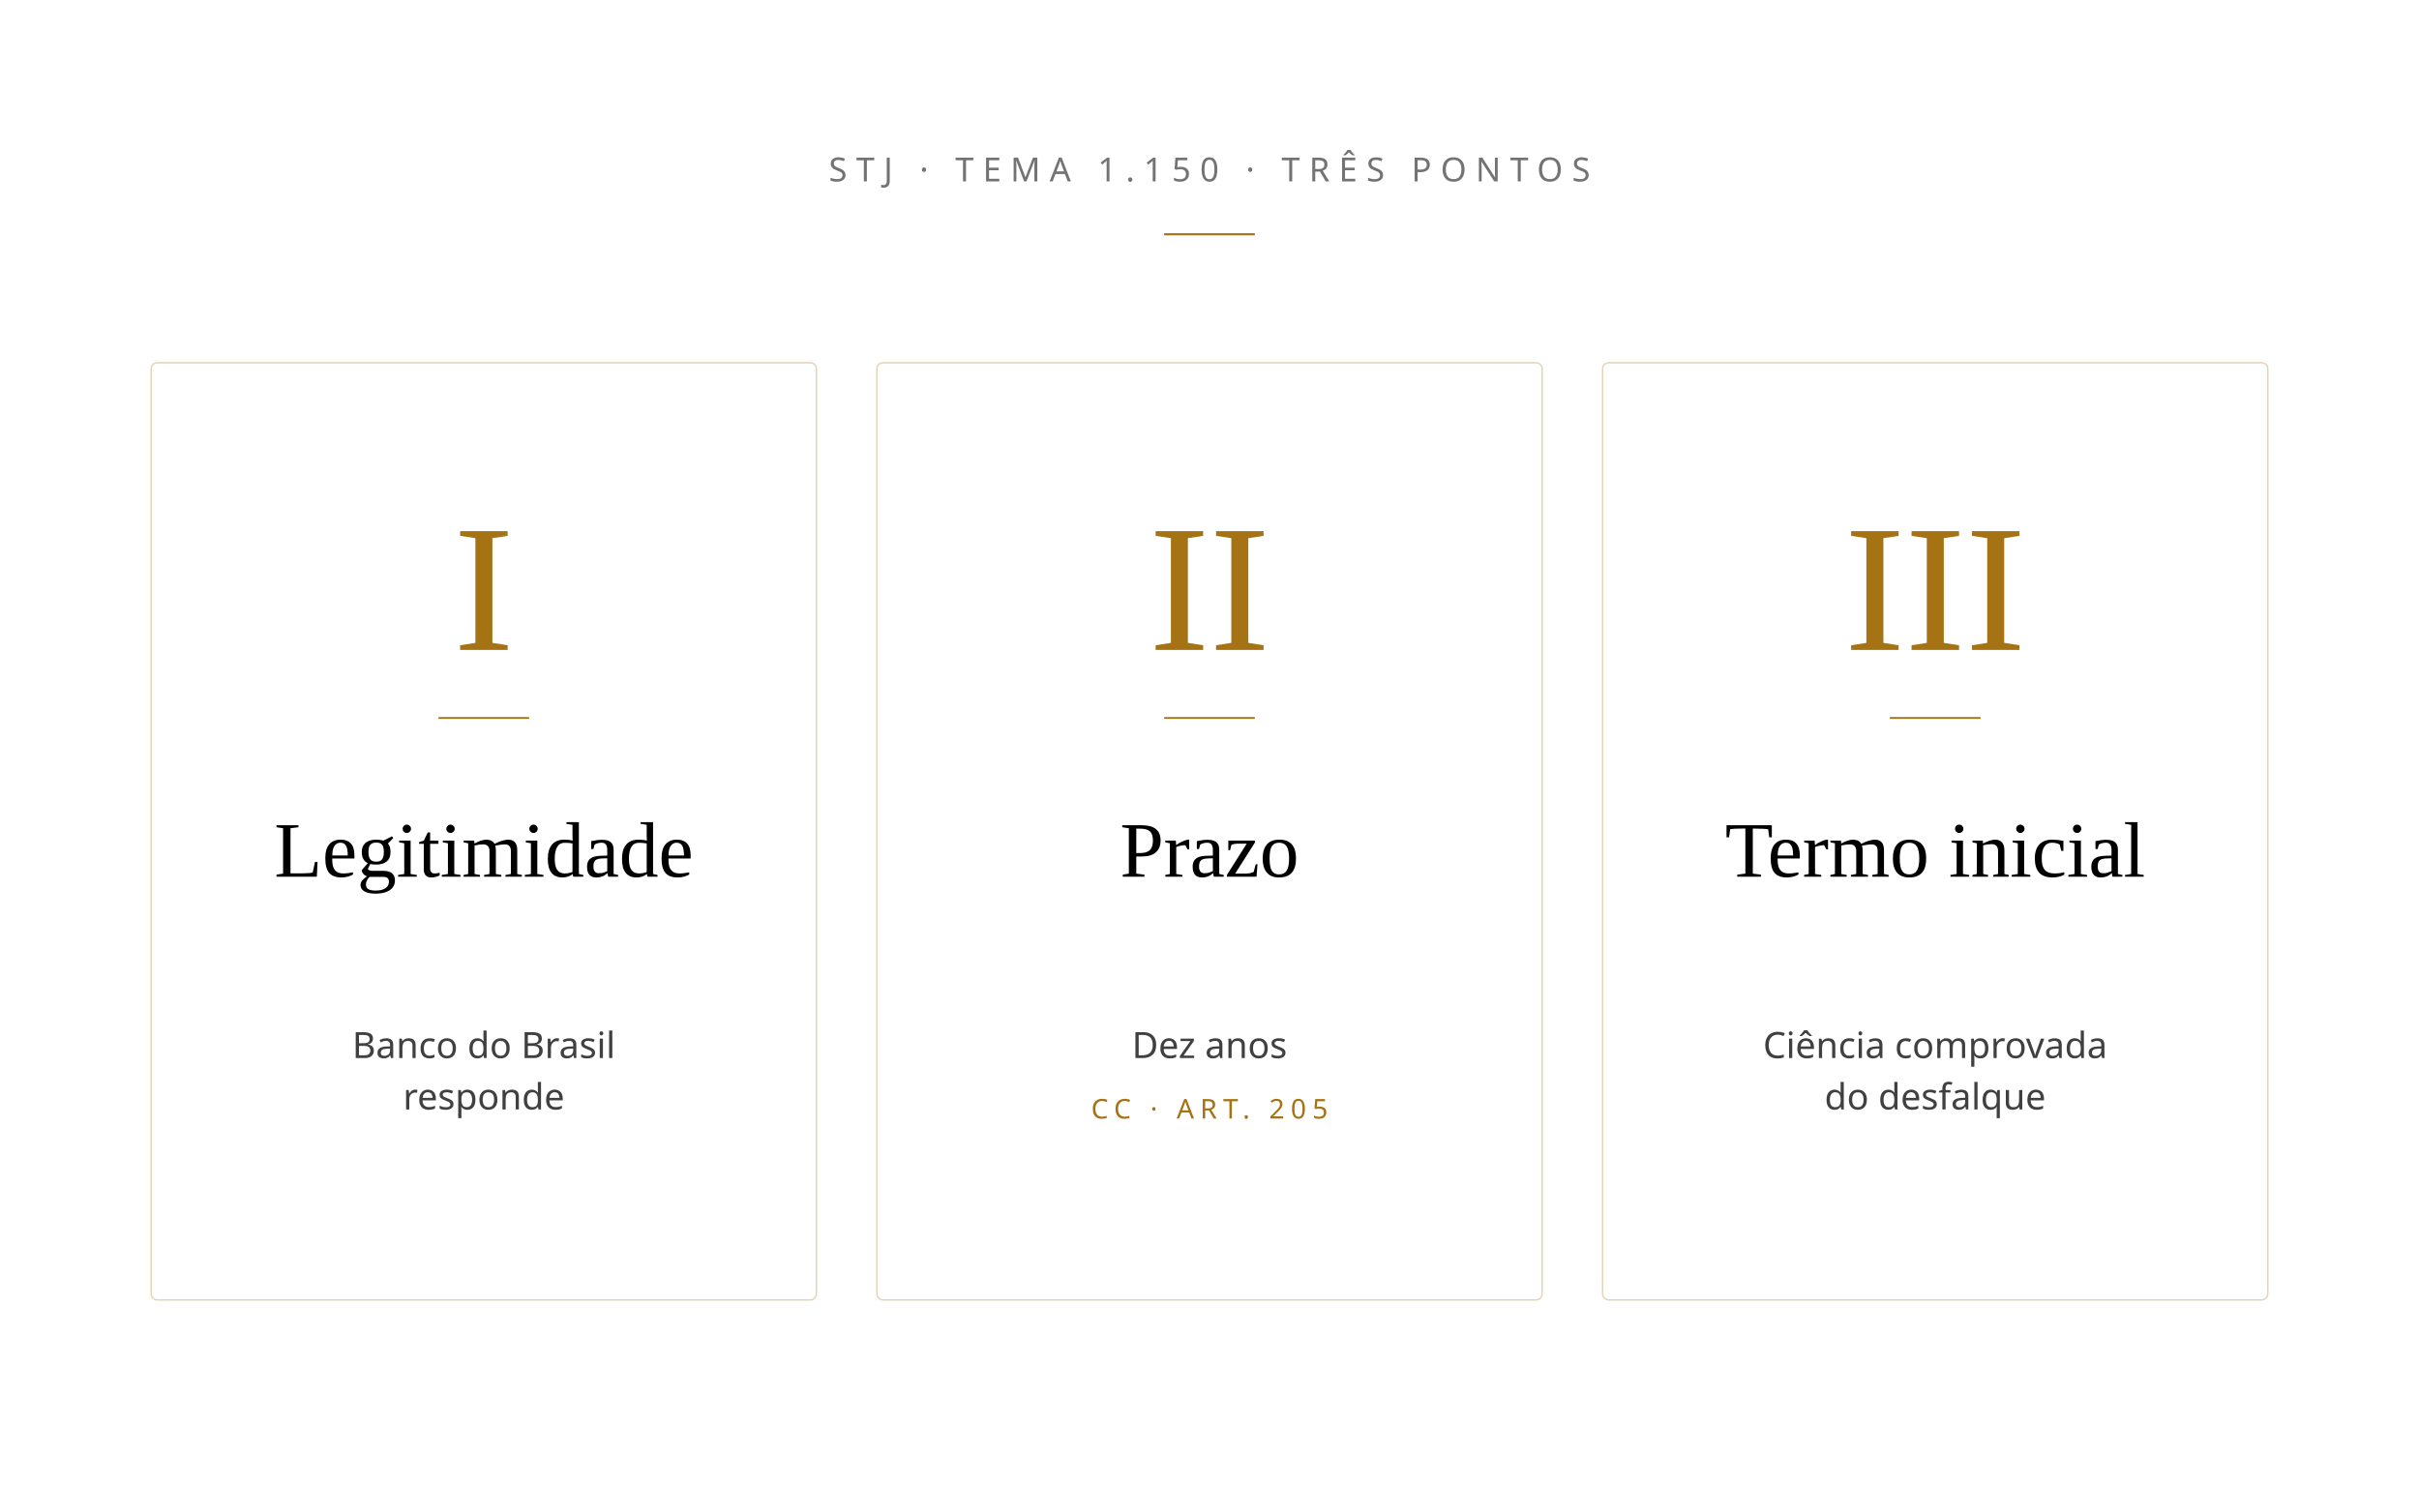
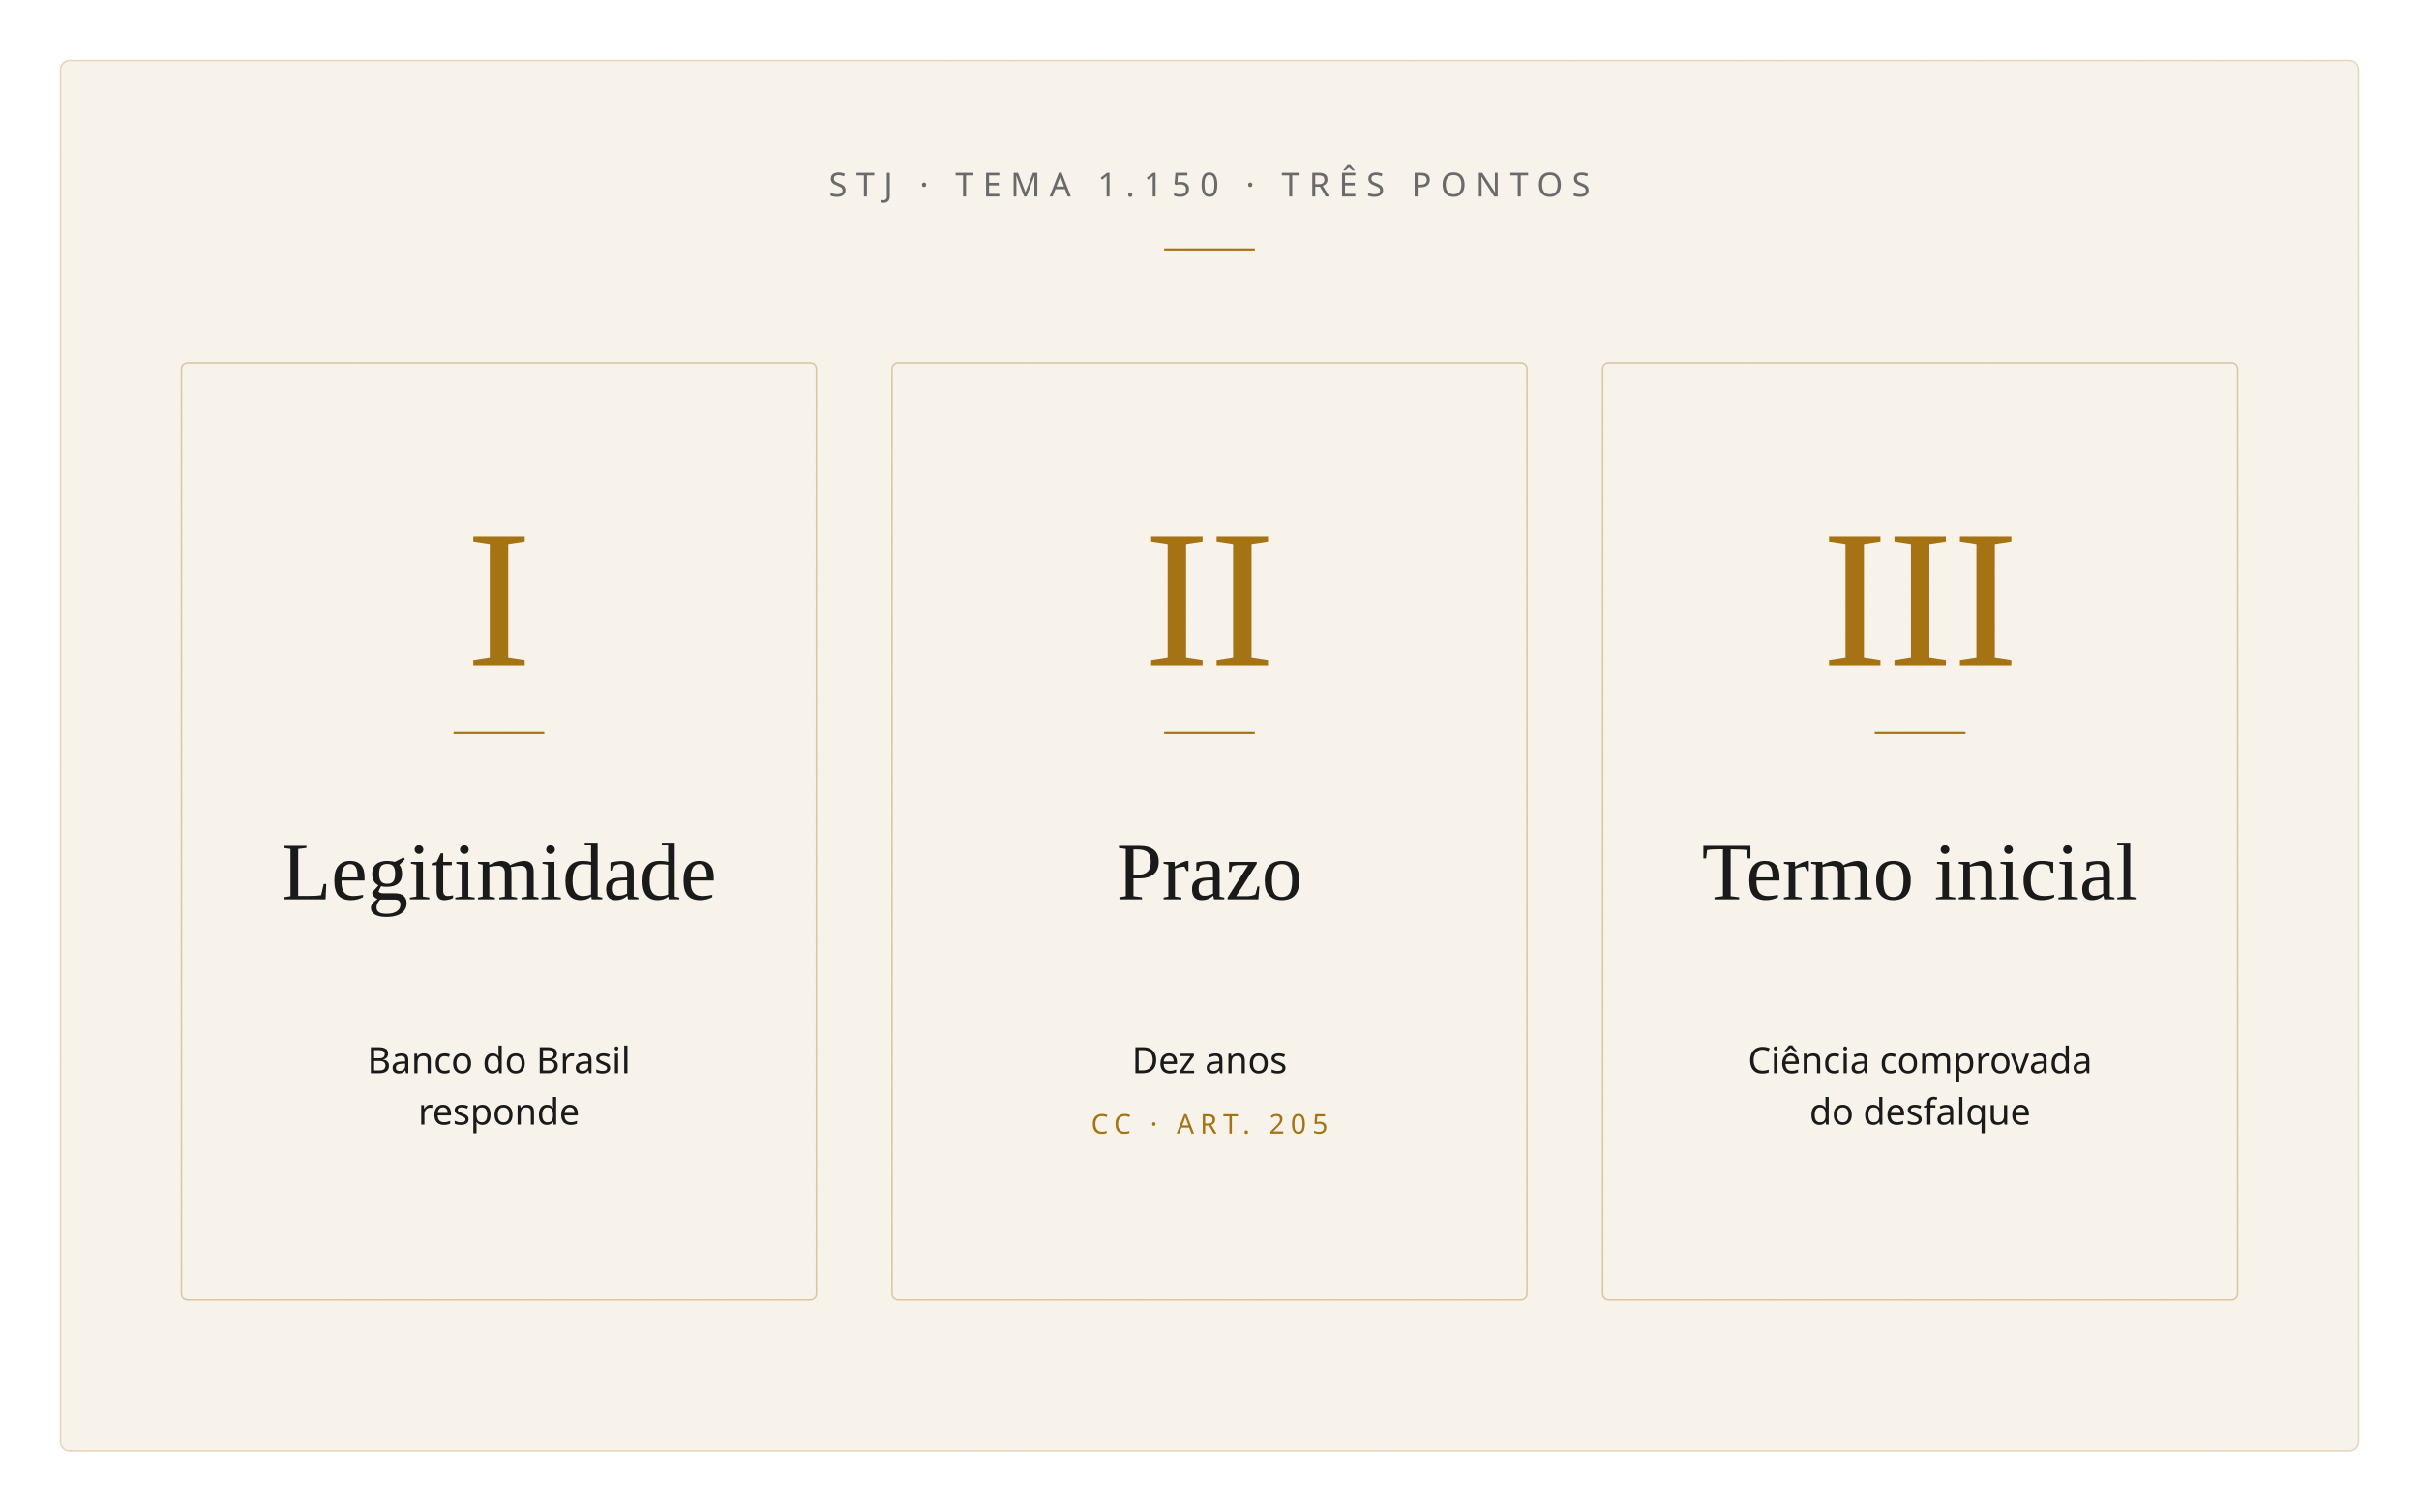
- <svg xmlns="http://www.w3.org/2000/svg" viewBox="0 0 1600 1000" width="1600" height="1000" role="img" aria-label="Os três pontos do Tema 1.150 do STJ: legitimidade, prazo e termo inicial.">
-   <text x="800" y="120" font-family="'IBM Plex Sans', system-ui, sans-serif" font-size="22" font-weight="300" letter-spacing="6" text-anchor="middle" fill="currentColor" fill-opacity="0.55">STJ · TEMA 1.150 · TRÊS PONTOS</text>
-   <line x1="770" y1="155" x2="830" y2="155" stroke="#A57314" stroke-width="1.4" />
-   <rect x="100" y="240" width="440" height="620" rx="4" ry="4" fill="none" stroke="#A57314" stroke-opacity="0.3" stroke-width="1" />
-   <text x="320" y="430" font-family="'Cormorant Garamond', 'Times New Roman', serif" font-size="120" font-weight="500" text-anchor="middle" fill="#A57314">I</text>
-   <line x1="290" y1="475" x2="350" y2="475" stroke="#A57314" stroke-width="1.2" />
-   <text x="320" y="580" font-family="'Cormorant Garamond', 'Times New Roman', serif" font-size="52" font-weight="500" text-anchor="middle" fill="currentColor">Legitimidade</text>
-   <text x="320" y="700" font-family="'IBM Plex Sans', system-ui, sans-serif" font-size="24" font-weight="400" text-anchor="middle" fill="currentColor" fill-opacity="0.75">Banco do Brasil</text>
-   <text x="320" y="734" font-family="'IBM Plex Sans', system-ui, sans-serif" font-size="24" font-weight="400" text-anchor="middle" fill="currentColor" fill-opacity="0.75">responde</text>
-   <rect x="580" y="240" width="440" height="620" rx="4" ry="4" fill="none" stroke="#A57314" stroke-opacity="0.3" stroke-width="1" />
-   <text x="800" y="430" font-family="'Cormorant Garamond', 'Times New Roman', serif" font-size="120" font-weight="500" text-anchor="middle" fill="#A57314">II</text>
-   <line x1="770" y1="475" x2="830" y2="475" stroke="#A57314" stroke-width="1.2" />
-   <text x="800" y="580" font-family="'Cormorant Garamond', 'Times New Roman', serif" font-size="52" font-weight="500" text-anchor="middle" fill="currentColor">Prazo</text>
-   <text x="800" y="700" font-family="'IBM Plex Sans', system-ui, sans-serif" font-size="24" font-weight="400" text-anchor="middle" fill="currentColor" fill-opacity="0.75">Dez anos</text>
-   <text x="800" y="740" font-family="'IBM Plex Sans', system-ui, sans-serif" font-size="18" font-weight="400" letter-spacing="4" text-anchor="middle" fill="#A57314">CC · ART. 205</text>
-   <rect x="1060" y="240" width="440" height="620" rx="4" ry="4" fill="none" stroke="#A57314" stroke-opacity="0.3" stroke-width="1" />
-   <text x="1280" y="430" font-family="'Cormorant Garamond', 'Times New Roman', serif" font-size="120" font-weight="500" text-anchor="middle" fill="#A57314">III</text>
-   <line x1="1250" y1="475" x2="1310" y2="475" stroke="#A57314" stroke-width="1.2" />
-   <text x="1280" y="580" font-family="'Cormorant Garamond', 'Times New Roman', serif" font-size="52" font-weight="500" text-anchor="middle" fill="currentColor">Termo inicial</text>
-   <text x="1280" y="700" font-family="'IBM Plex Sans', system-ui, sans-serif" font-size="24" font-weight="400" text-anchor="middle" fill="currentColor" fill-opacity="0.75">Ciência comprovada</text>
-   <text x="1280" y="734" font-family="'IBM Plex Sans', system-ui, sans-serif" font-size="24" font-weight="400" text-anchor="middle" fill="currentColor" fill-opacity="0.75">do desfalque</text>
+ <svg xmlns="http://www.w3.org/2000/svg" viewBox="0 0 1600 1000" width="1600" height="1000" role="img" aria-label="Os tres pontos do Tema 1.150 do STJ: legitimidade, prazo e termo inicial.">
+   <defs>
+     <filter id="paperGrain" x="0" y="0" width="100%" height="100%">
+       <feTurbulence type="fractalNoise" baseFrequency="0.85" numOctaves="2" seed="7" />
+       <feColorMatrix values="0 0 0 0 0.45                              0 0 0 0 0.38                              0 0 0 0 0.30                              0 0 0 0.05 0" />
+       <feComposite in2="SourceGraphic" operator="in" />
+     </filter>
+   </defs>
+   <rect x="40" y="40" width="1520" height="920" rx="6" ry="6" fill="#F8F4EC" />
+   <rect x="40" y="40" width="1520" height="920" rx="6" ry="6" fill="#F8F4EC" filter="url(#paperGrain)" opacity="0.55" />
+   <rect x="40" y="40" width="1520" height="920" rx="6" ry="6" fill="none" stroke="#A57314" stroke-opacity="0.25" stroke-width="1" />
+   <text x="800" y="130" font-family="'IBM Plex Sans', system-ui, sans-serif" font-size="22" font-weight="300" letter-spacing="6" text-anchor="middle" fill="#6a6a6a">STJ · TEMA 1.150 · TRÊS PONTOS</text>
+   <line x1="770" y1="165" x2="830" y2="165" stroke="#A57314" stroke-width="1.4" />
+   <rect x="120" y="240" width="420" height="620" rx="4" ry="4" fill="none" stroke="#A57314" stroke-opacity="0.35" stroke-width="1" />
+   <text x="330" y="440" font-family="'Cormorant Garamond', 'Times New Roman', serif" font-size="130" font-weight="500" text-anchor="middle" fill="#A57314">I</text>
+   <line x1="300" y1="485" x2="360" y2="485" stroke="#A57314" stroke-width="1.4" />
+   <text x="330" y="595" font-family="'Cormorant Garamond', 'Times New Roman', serif" font-size="54" font-weight="500" text-anchor="middle" fill="#1A1A1A">Legitimidade</text>
+   <text x="330" y="710" font-family="'IBM Plex Sans', system-ui, sans-serif" font-size="24" font-weight="400" text-anchor="middle" fill="#1A1A1A">Banco do Brasil</text>
+   <text x="330" y="744" font-family="'IBM Plex Sans', system-ui, sans-serif" font-size="24" font-weight="400" text-anchor="middle" fill="#1A1A1A">responde</text>
+   <rect x="590" y="240" width="420" height="620" rx="4" ry="4" fill="none" stroke="#A57314" stroke-opacity="0.35" stroke-width="1" />
+   <text x="800" y="440" font-family="'Cormorant Garamond', 'Times New Roman', serif" font-size="130" font-weight="500" text-anchor="middle" fill="#A57314">II</text>
+   <line x1="770" y1="485" x2="830" y2="485" stroke="#A57314" stroke-width="1.4" />
+   <text x="800" y="595" font-family="'Cormorant Garamond', 'Times New Roman', serif" font-size="54" font-weight="500" text-anchor="middle" fill="#1A1A1A">Prazo</text>
+   <text x="800" y="710" font-family="'IBM Plex Sans', system-ui, sans-serif" font-size="24" font-weight="400" text-anchor="middle" fill="#1A1A1A">Dez anos</text>
+   <text x="800" y="750" font-family="'IBM Plex Sans', system-ui, sans-serif" font-size="18" font-weight="500" letter-spacing="4" text-anchor="middle" fill="#A57314">CC · ART. 205</text>
+   <rect x="1060" y="240" width="420" height="620" rx="4" ry="4" fill="none" stroke="#A57314" stroke-opacity="0.35" stroke-width="1" />
+   <text x="1270" y="440" font-family="'Cormorant Garamond', 'Times New Roman', serif" font-size="130" font-weight="500" text-anchor="middle" fill="#A57314">III</text>
+   <line x1="1240" y1="485" x2="1300" y2="485" stroke="#A57314" stroke-width="1.4" />
+   <text x="1270" y="595" font-family="'Cormorant Garamond', 'Times New Roman', serif" font-size="54" font-weight="500" text-anchor="middle" fill="#1A1A1A">Termo inicial</text>
+   <text x="1270" y="710" font-family="'IBM Plex Sans', system-ui, sans-serif" font-size="24" font-weight="400" text-anchor="middle" fill="#1A1A1A">Ciência comprovada</text>
+   <text x="1270" y="744" font-family="'IBM Plex Sans', system-ui, sans-serif" font-size="24" font-weight="400" text-anchor="middle" fill="#1A1A1A">do desfalque</text>
</svg>
